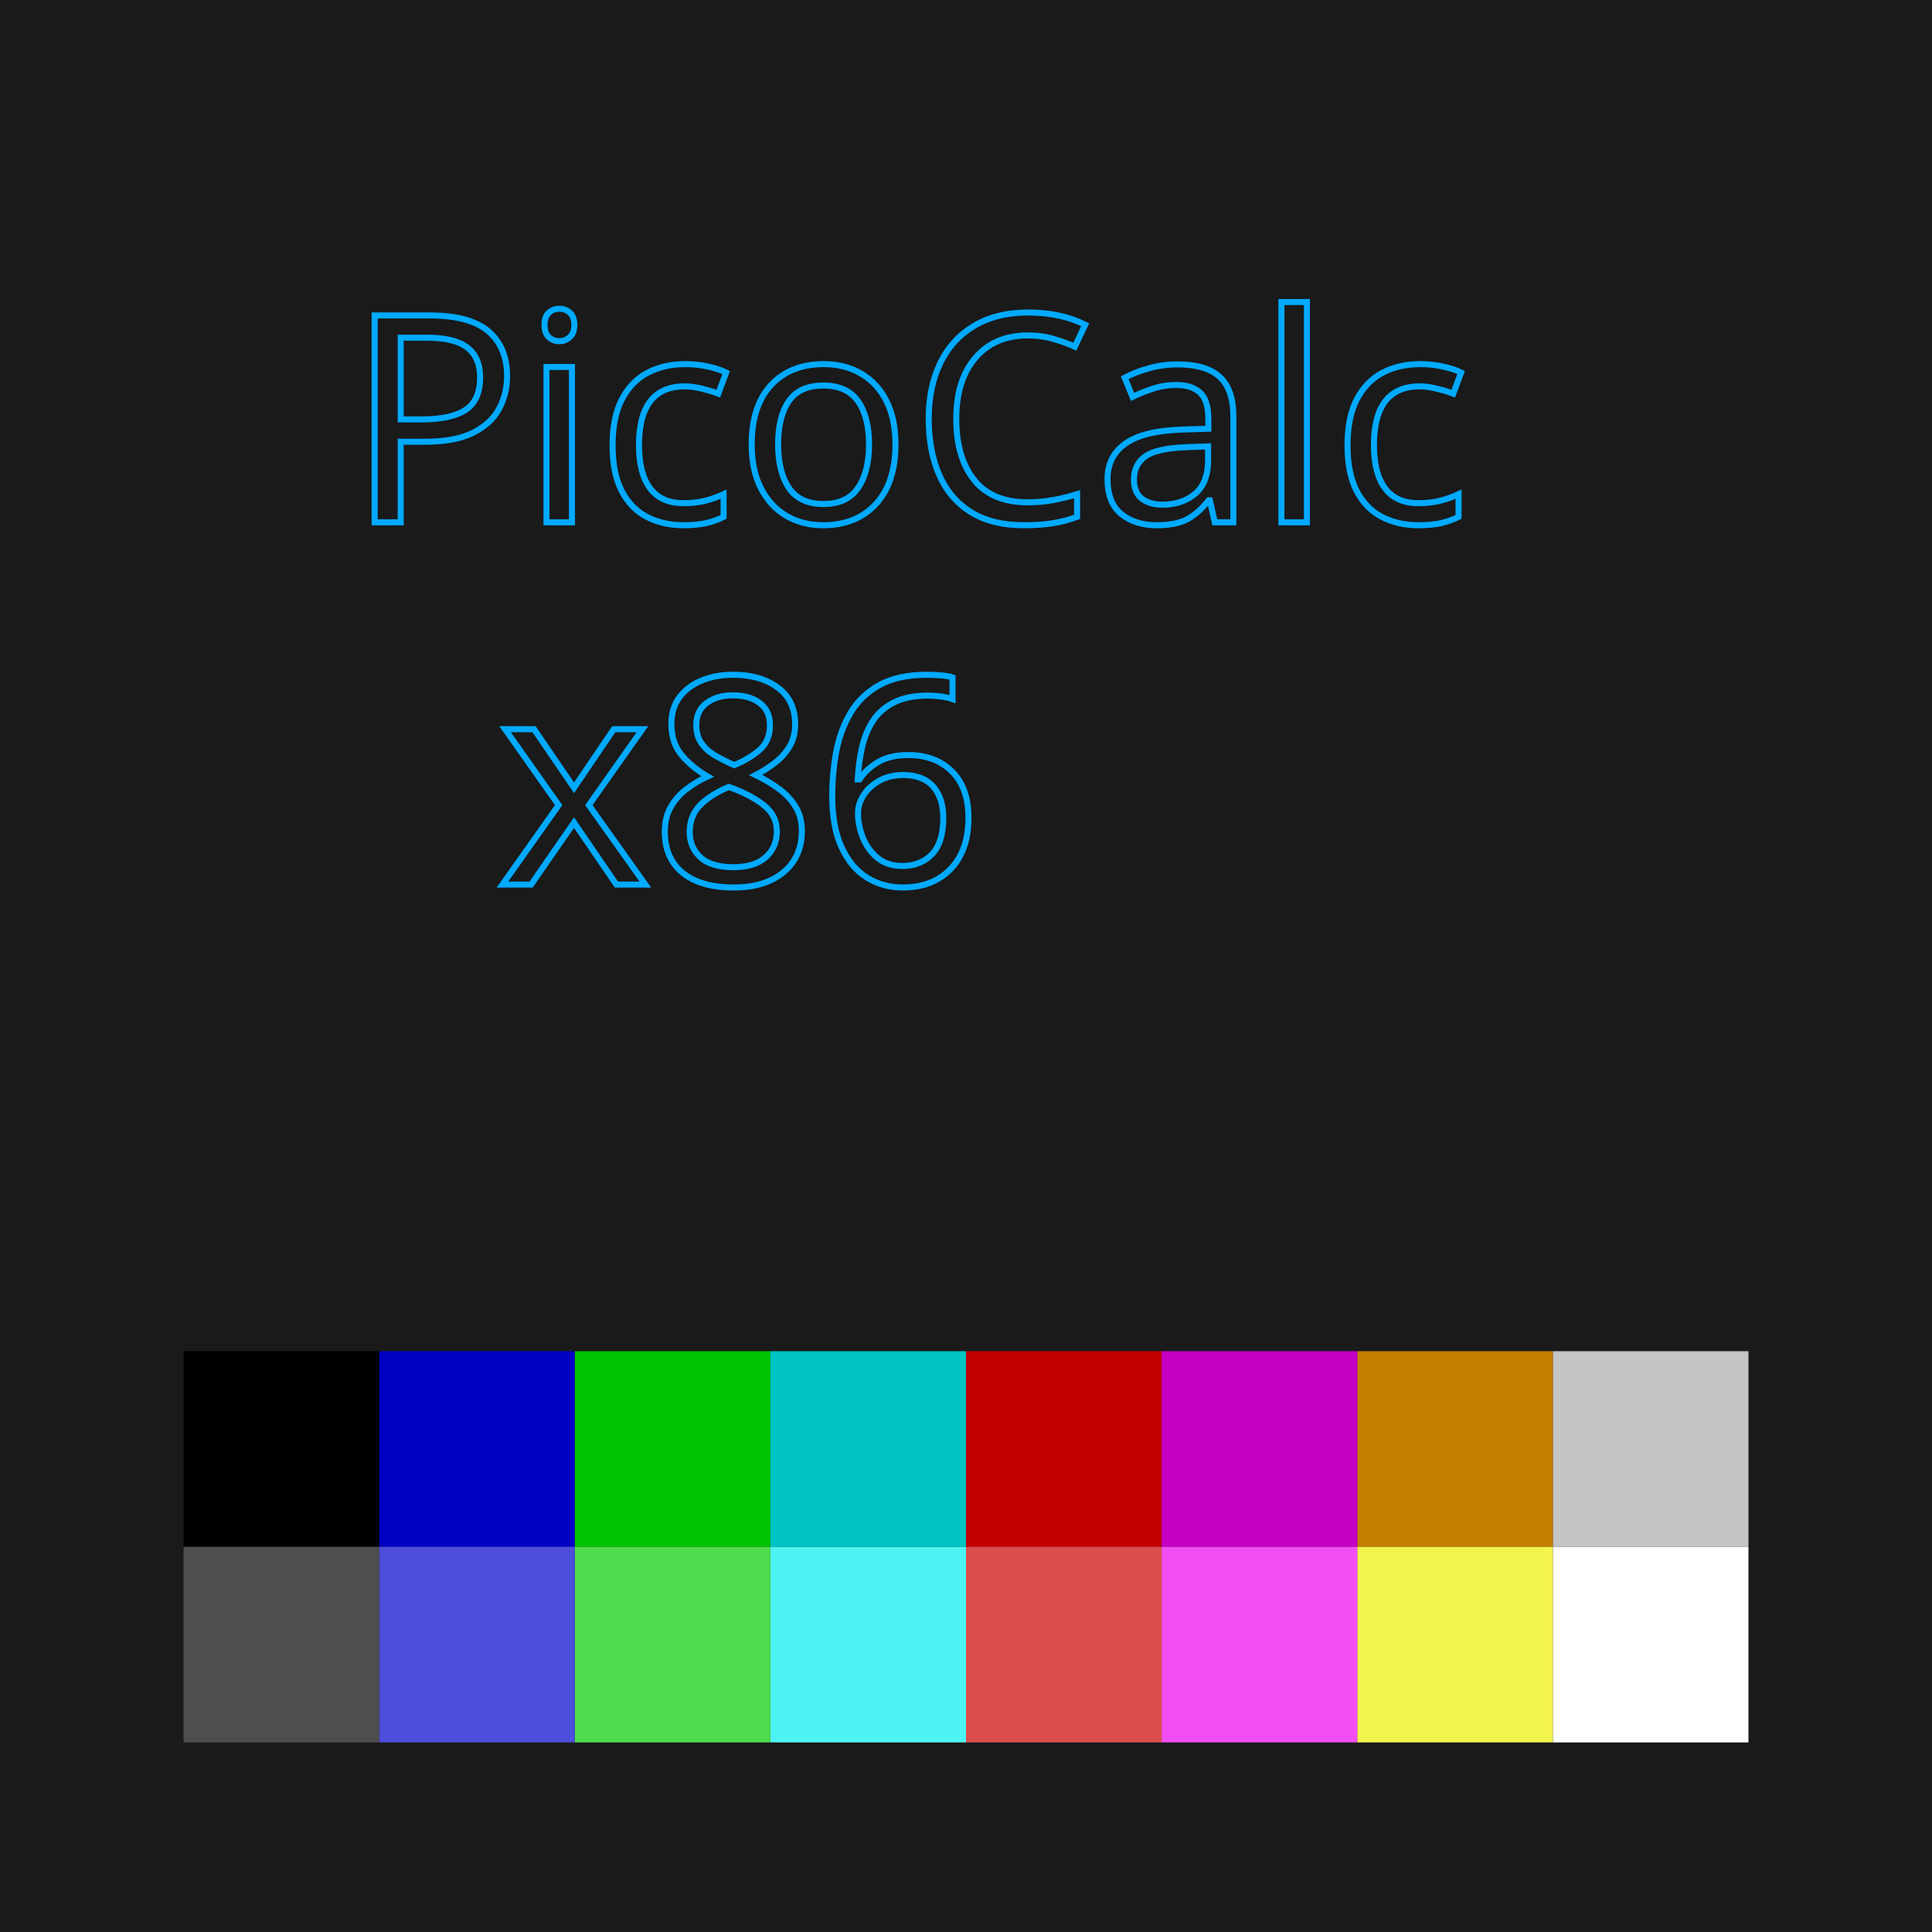
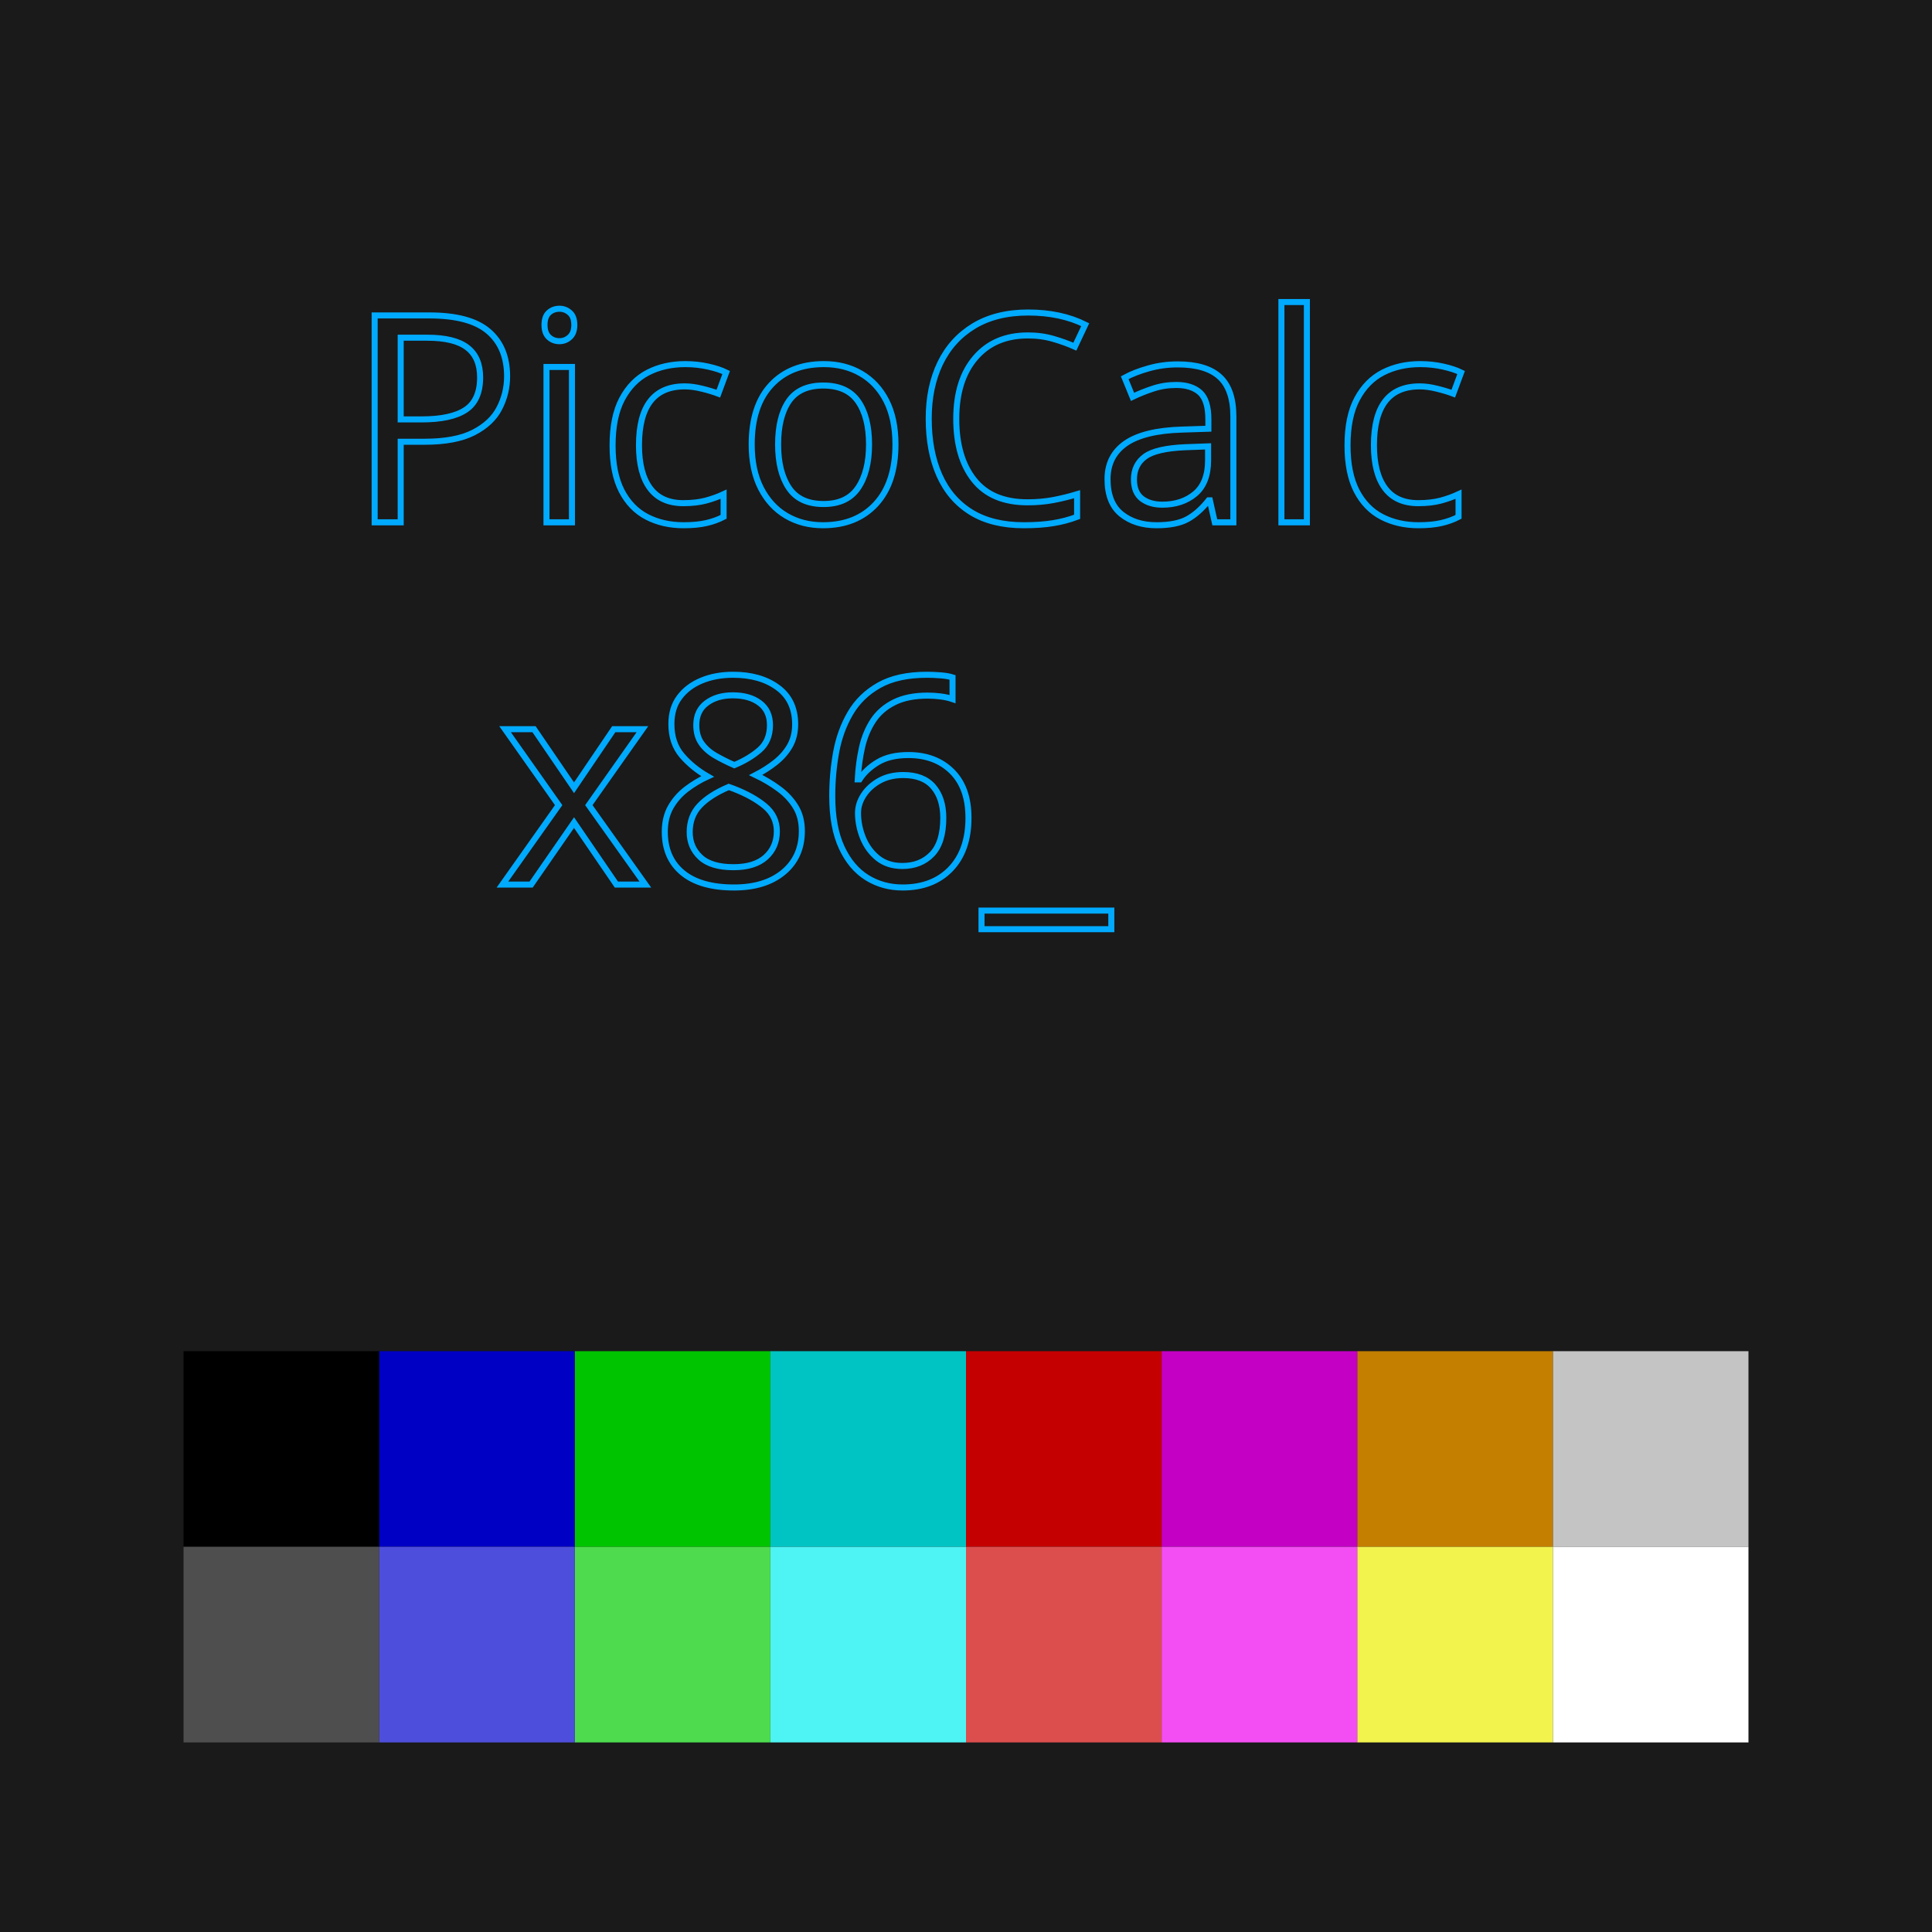
<svg xmlns="http://www.w3.org/2000/svg" xmlns:xlink="http://www.w3.org/1999/xlink" width="320" height="320" viewBox="0 0 320 320" version="1.1" id="svg1">
  <defs id="defs1">
    <linearGradient id="swatch46">
      <stop style="stop-color:#00aaff;stop-opacity:1;" offset="0" id="stop46" />
    </linearGradient>
    <linearGradient id="swatch28">
      <stop style="stop-color:#1a1a1a;stop-opacity:0;" offset="0" id="stop28" />
    </linearGradient>
    <color-profile name="sRGB" xlink:href="file:///usr/share/color/icc/colord/sRGB.icc" id="color-profile2" />
    <linearGradient xlink:href="#swatch46" id="linearGradient46" x1="57.022" y1="108.667" x2="262.978" y2="108.667" gradientUnits="userSpaceOnUse" />
  </defs>
  <g id="layer4">
    <rect style="fill:#1a1a1a;fill-rule:evenodd" id="rect33" width="320" height="320" x="0" y="0" />
  </g>
  <g id="layer5">
    <rect style="fill:#c4c4c4;fill-opacity:1;fill-rule:evenodd;stroke-width:0.81" id="rect37-94" width="32.4" height="32.4" x="257.2" y="223.8" />
    <rect style="fill:#c47e00;fill-opacity:1;fill-rule:evenodd;stroke-width:0.81" id="rect37-0" width="32.4" height="32.4" x="224.8" y="223.8" />
    <rect style="fill:#c400c4;fill-opacity:1;fill-rule:evenodd;stroke-width:0.81" id="rect37" width="32.4" height="32.4" x="192.4" y="223.8" />
    <rect style="fill:#c40000;fill-opacity:1;fill-rule:evenodd;stroke-width:0.81" id="rect37-4" width="32.4" height="32.4" x="160" y="223.8" />
    <rect style="fill:#00c4c4;fill-opacity:1;fill-rule:evenodd;stroke-width:0.81" id="rect37-3" width="32.4" height="32.4" x="127.6" y="223.8" />
    <rect style="fill:#00c400;fill-opacity:1;fill-rule:evenodd;stroke-width:0.81" id="rect37-39" width="32.4" height="32.4" x="95.2" y="223.8" />
    <rect style="fill:#0000c4;fill-opacity:1;fill-rule:evenodd;stroke-width:0.81" id="rect37-9" width="32.4" height="32.4" x="62.8" y="223.8" />
    <rect style="fill:#000000;fill-opacity:1;fill-rule:evenodd;stroke-width:0.81" id="rect37-7" width="32.4" height="32.4" x="30.4" y="223.8" />
    <rect style="fill:#ffffff;fill-opacity:1;fill-rule:evenodd;stroke-width:0.81" id="rect37-94-4" width="32.4" height="32.4" x="257.2" y="256.2" />
    <rect style="fill:#f3f34e;fill-opacity:1;fill-rule:evenodd;stroke-width:0.81" id="rect37-0-7" width="32.4" height="32.4" x="224.8" y="256.2" />
    <rect style="fill:#f34ef3;fill-opacity:1;fill-rule:evenodd;stroke-width:0.81" id="rect37-6" width="32.4" height="32.4" x="192.4" y="256.2" />
    <rect style="fill:#dc4e4e;fill-opacity:1;fill-rule:evenodd;stroke-width:0.81" id="rect37-4-3" width="32.4" height="32.4" x="160" y="256.2" />
    <rect style="fill:#4ef3f3;fill-opacity:1;fill-rule:evenodd;stroke-width:0.81" id="rect37-3-1" width="32.4" height="32.4" x="127.6" y="256.2" />
    <rect style="fill:#4edc4e;fill-opacity:1;fill-rule:evenodd;stroke-width:0.81" id="rect37-39-7" width="32.4" height="32.4" x="95.2" y="256.2" />
    <rect style="fill:#4e4edc;fill-opacity:1;fill-rule:evenodd;stroke-width:0.81" id="rect37-9-5" width="32.4" height="32.4" x="62.8" y="256.2" />
    <rect style="fill:#4e4e4e;fill-opacity:1;fill-rule:evenodd;stroke-width:0.81" id="rect37-7-9" width="32.4" height="32.4" x="30.4" y="256.2" />
  </g>
  <g id="layer1" style="display:inline">
    <text xml:space="preserve" style="font-style:normal;font-variant:normal;font-weight:normal;font-stretch:normal;font-size:48px;font-family:'Edit Undo Line BRK';-inkscape-font-specification:'Edit Undo Line BRK, Normal';font-variant-ligatures:normal;font-variant-caps:normal;font-variant-numeric:normal;font-variant-east-asian:normal;writing-mode:lr-tb;direction:ltr;fill:none;fill-opacity:0;stroke:#00aaff;stroke-width:1;stroke-dasharray:none;stroke-opacity:1" x="57.4" y="86.512" id="text1">
      <tspan id="tspan1" x="57.4" y="86.512" style="stroke:#00aaff;stroke-width:1;stroke-dasharray:none;stroke-opacity:1" transform="matrix(0.4836604,0,0.2638379,1.338666,61.85909,27.12166)">PicoCalc</tspan>
-       <tspan x="57.4" y="146.512" id="tspan2" transform="matrix(1.581073,0,0,1.298212,-40.03742,-101.766)" style="stroke:#00aaff;stroke-width:1;stroke-dasharray:none;stroke-opacity:1">  x86</tspan>
+       <tspan x="57.4" y="146.512" id="tspan2" transform="matrix(1.581073,0,0,1.298212,-40.03742,-101.766)" style="stroke:#00aaff;stroke-width:1;stroke-dasharray:none;stroke-opacity:1">  x86_</tspan>
    </text>
  </g>
</svg>
